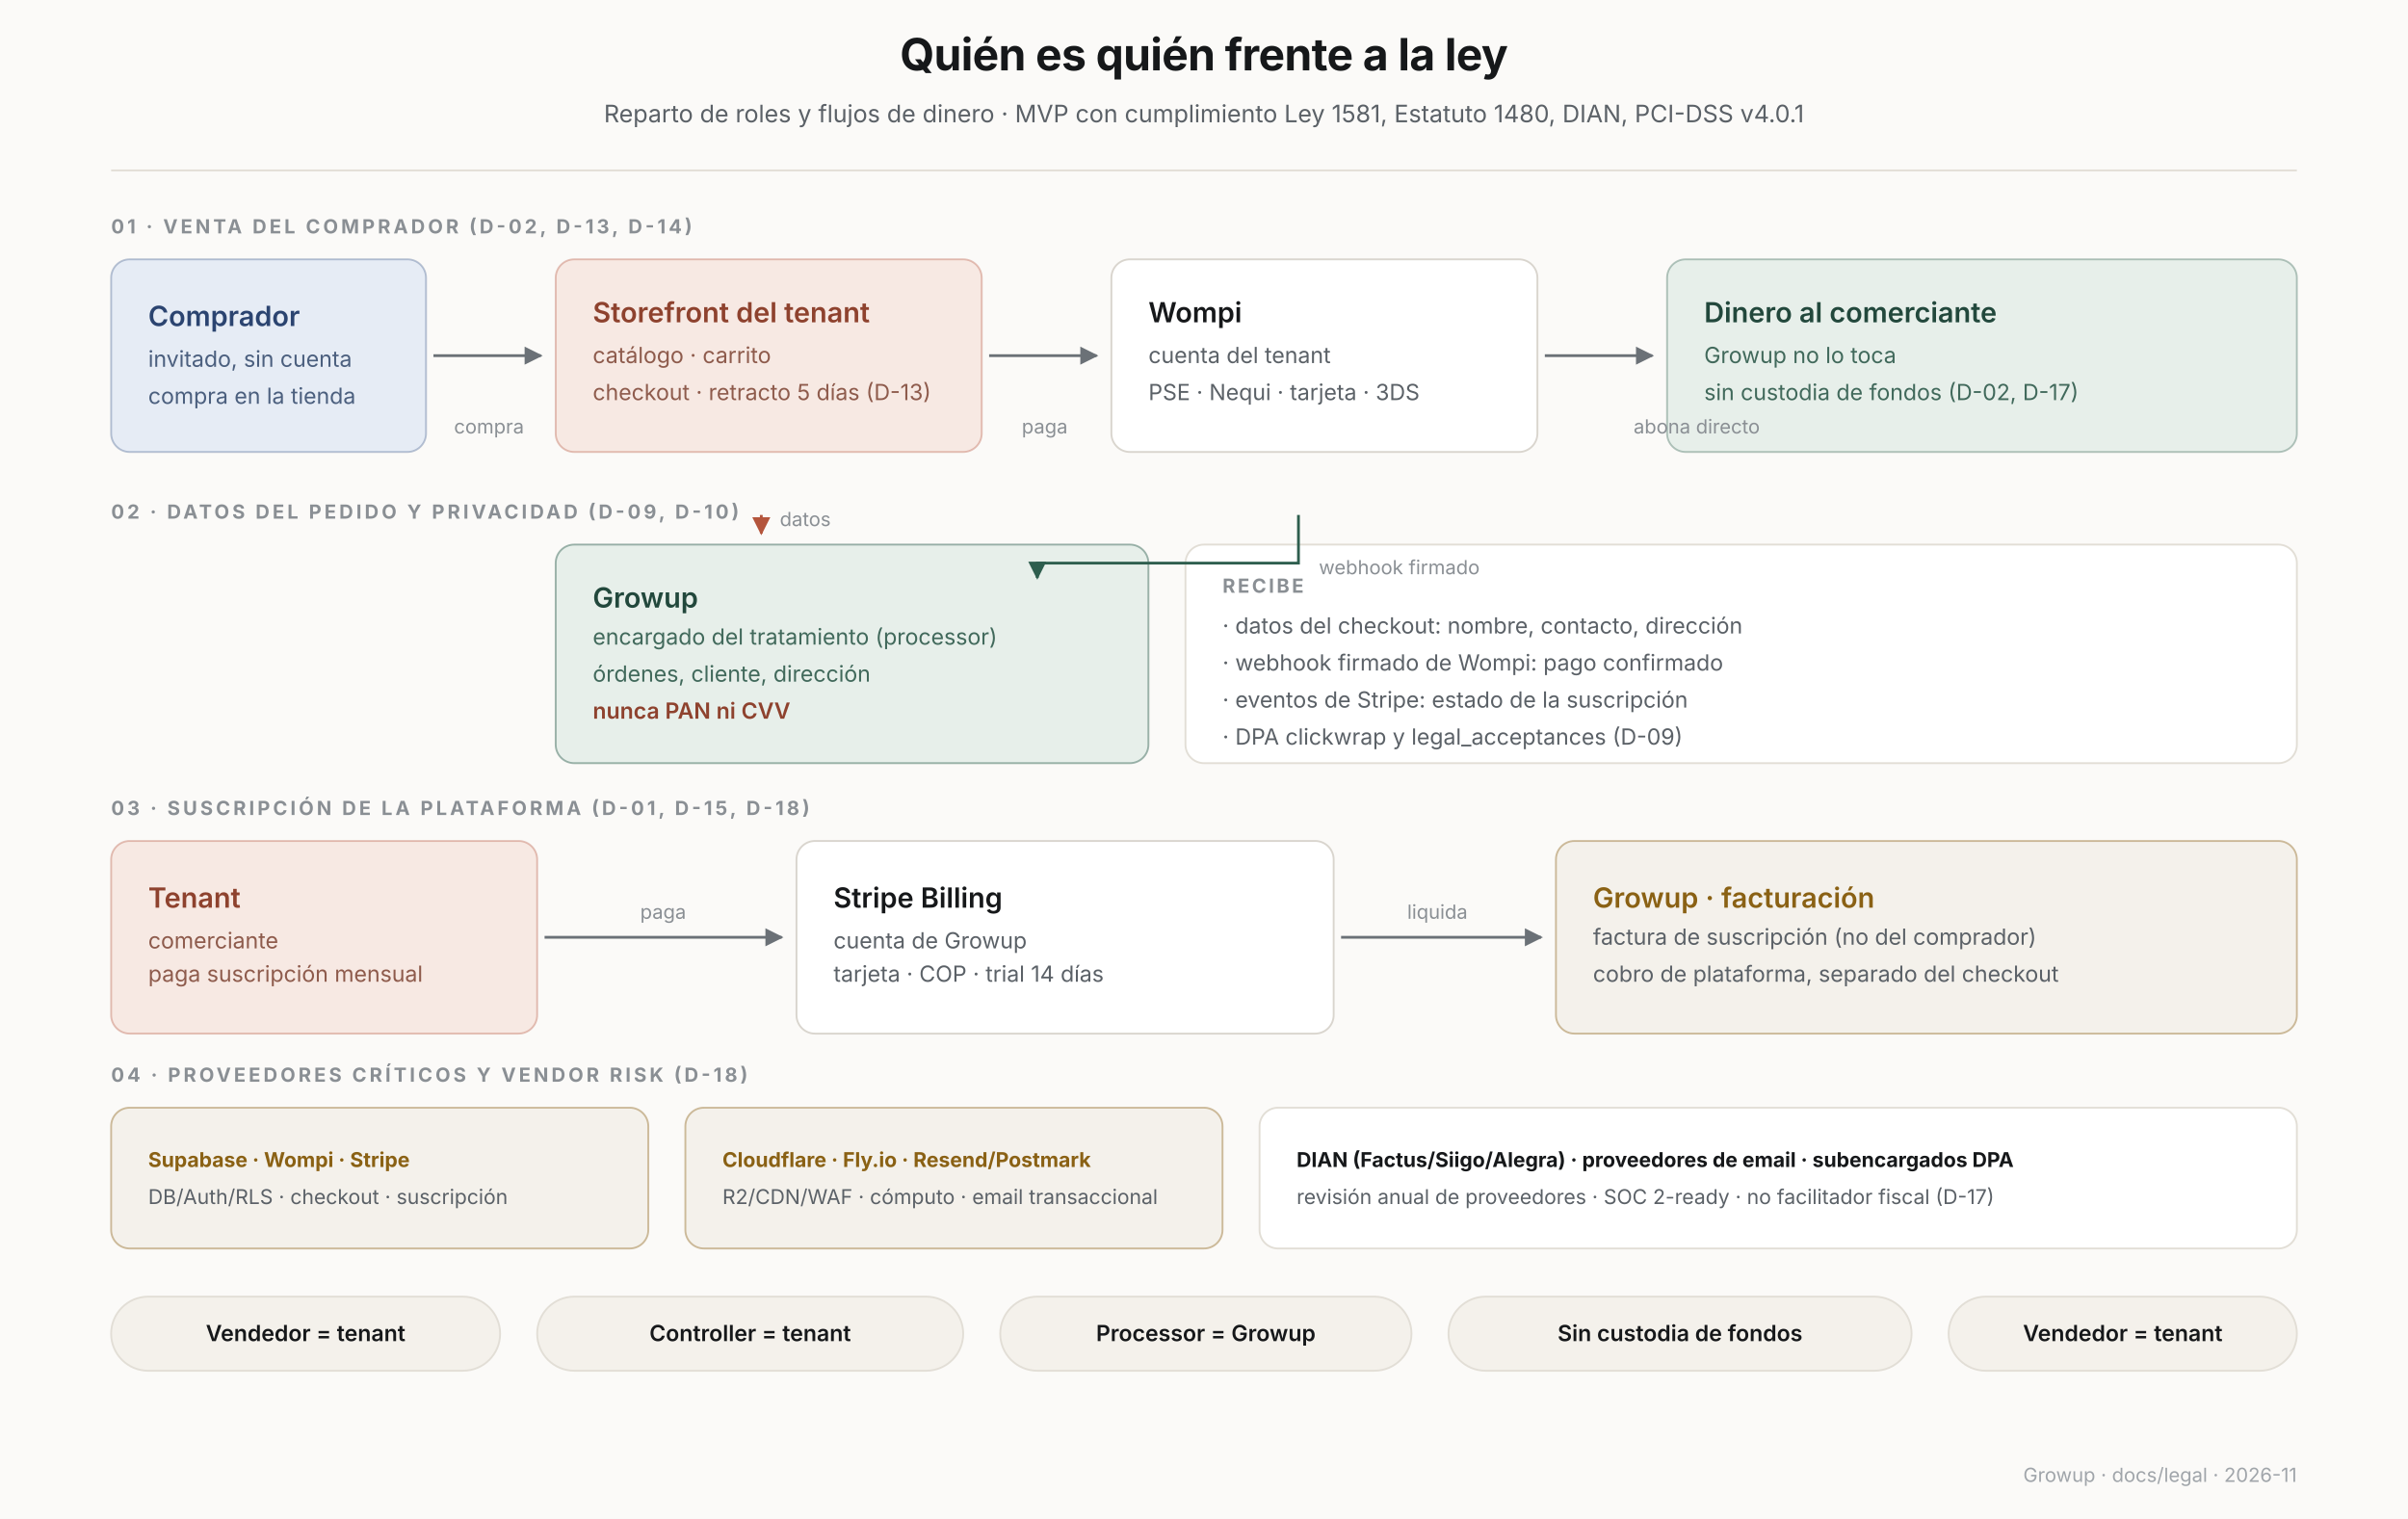
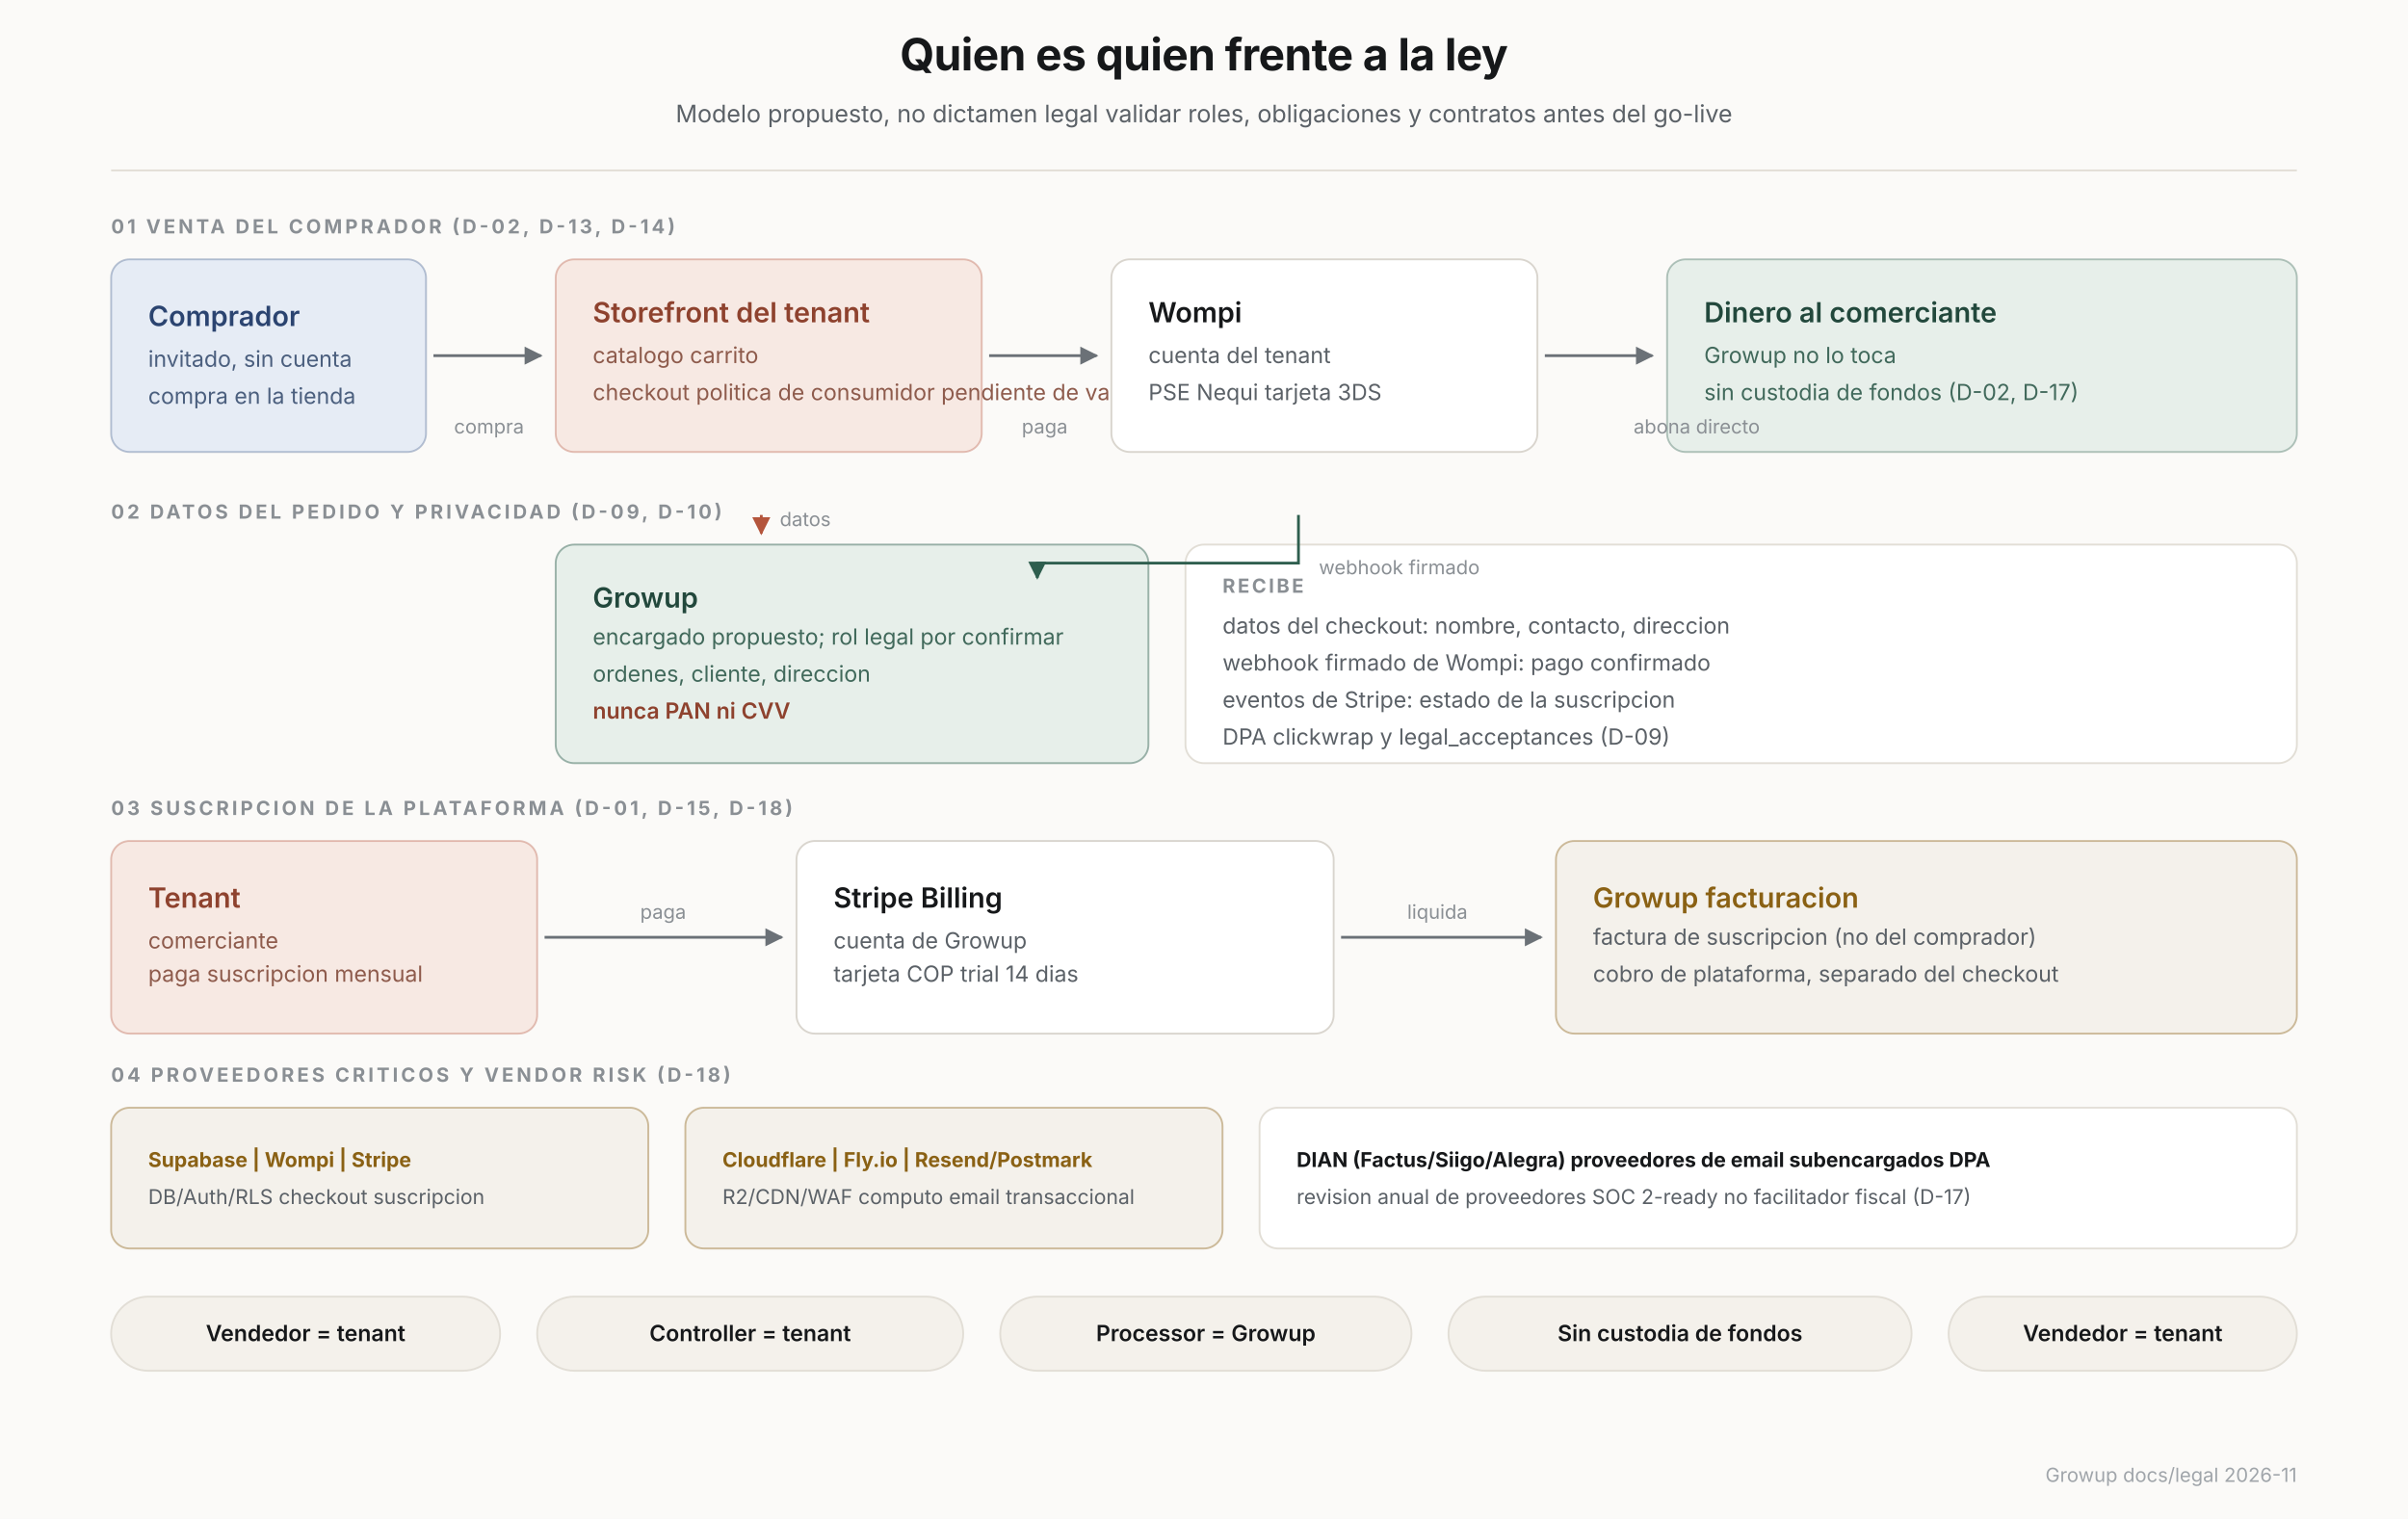
<svg xmlns="http://www.w3.org/2000/svg" viewBox="0 0 1300 820" width="1300" height="820" role="img" aria-labelledby="tRoles dRoles">
  <defs>
    <marker id="arrR" viewBox="0 0 10 10" refX="9" refY="5" markerWidth="6.5" markerHeight="6.5" orient="auto">
      <path d="M0,0 L10,5 L0,10 z" fill="#6B7177" />
    </marker>
    <marker id="arrRTenant" viewBox="0 0 10 10" refX="9" refY="5" markerWidth="6.5" markerHeight="6.5" orient="auto">
      <path d="M0,0 L10,5 L0,10 z" fill="#B4553C" />
    </marker>
    <marker id="arrRPlatform" viewBox="0 0 10 10" refX="9" refY="5" markerWidth="6.5" markerHeight="6.5" orient="auto">
      <path d="M0,0 L10,5 L0,10 z" fill="#2E5E4E" />
    </marker>
  </defs>
  <rect width="1300" height="820" fill="#FBFAF8" />
-   <text x="650" y="38" text-anchor="middle" font-family="Inter, 'Segoe UI', system-ui, nos" font-size="24" font-weight="700" fill="#16181A" letter-spacing="-0.3">Quién es quién frente a la ley</text>
-   <text x="650" y="66" text-anchor="middle" font-family="Inter, 'Segoe UI', system-ui, nos" font-size="13" fill="#5B6167">Reparto de roles y flujos de dinero · MVP con cumplimiento Ley 1581, Estatuto 1480, DIAN, PCI-DSS v4.0.1</text>
+   <text x="650" y="38" text-anchor="middle" font-family="Inter, 'Segoe UI', system-ui, sans-serif" font-size="24" font-weight="700" fill="#16181A" letter-spacing="-0.3">Quien es quien frente a la ley</text>
+   <text x="650" y="66" text-anchor="middle" font-family="Inter, 'Segoe UI', system-ui, sans-serif" font-size="13" fill="#5B6167">Modelo propuesto, no dictamen legal validar roles, obligaciones y contratos antes del go-live</text>
  <line x1="60" y1="92" x2="1240" y2="92" stroke="#E2DED6" stroke-width="1" />
-   <text x="60" y="126" font-family="Inter, 'Segoe UI', system-ui, nos" font-size="10.5" font-weight="700" letter-spacing="1.6" fill="#8A8F94">01 · VENTA DEL COMPRADOR (D-02, D-13, D-14)</text>
+   <text x="60" y="126" font-family="Inter, 'Segoe UI', system-ui, sans-serif" font-size="10.5" font-weight="700" letter-spacing="1.6" fill="#8A8F94">01 VENTA DEL COMPRADOR (D-02, D-13, D-14)</text>
  <rect x="60" y="140" width="170" height="104" rx="10" fill="#E6ECF5" stroke="#3C5A8A" stroke-opacity="0.35" />
-   <text x="80" y="176" font-family="Inter, 'Segoe UI', system-ui, nos" font-size="15" font-weight="600" fill="#2B4470">Comprador</text>
-   <text x="80" y="198" font-family="Inter, 'Segoe UI', system-ui, nos" font-size="12" fill="#4B5F7E">invitado, sin cuenta</text>
-   <text x="80" y="218" font-family="Inter, 'Segoe UI', system-ui, nos" font-size="12" fill="#4B5F7E">compra en la tienda</text>
+   <text x="80" y="176" font-family="Inter, 'Segoe UI', system-ui, sans-serif" font-size="15" font-weight="600" fill="#2B4470">Comprador</text>
+   <text x="80" y="198" font-family="Inter, 'Segoe UI', system-ui, sans-serif" font-size="12" fill="#4B5F7E">invitado, sin cuenta</text>
+   <text x="80" y="218" font-family="Inter, 'Segoe UI', system-ui, sans-serif" font-size="12" fill="#4B5F7E">compra en la tienda</text>
  <rect x="300" y="140" width="230" height="104" rx="10" fill="#F7E9E3" stroke="#B4553C" stroke-opacity="0.35" />
-   <text x="320" y="174" font-family="Inter, 'Segoe UI', system-ui, nos" font-size="15" font-weight="600" fill="#8E422E">Storefront del tenant</text>
-   <text x="320" y="196" font-family="Inter, 'Segoe UI', system-ui, nos" font-size="12" fill="#8E5B4C">catálogo · carrito</text>
-   <text x="320" y="216" font-family="Inter, 'Segoe UI', system-ui, nos" font-size="12" fill="#8E5B4C">checkout · retracto 5 días (D-13)</text>
+   <text x="320" y="174" font-family="Inter, 'Segoe UI', system-ui, sans-serif" font-size="15" font-weight="600" fill="#8E422E">Storefront del tenant</text>
+   <text x="320" y="196" font-family="Inter, 'Segoe UI', system-ui, sans-serif" font-size="12" fill="#8E5B4C">catalogo carrito</text>
+   <text x="320" y="216" font-family="Inter, 'Segoe UI', system-ui, sans-serif" font-size="12" fill="#8E5B4C">checkout politica de consumidor pendiente de validacion</text>
  <rect x="600" y="140" width="230" height="104" rx="10" fill="#FFFFFF" stroke="#D9D5CE" />
-   <text x="620" y="174" font-family="Inter, 'Segoe UI', system-ui, nos" font-size="15" font-weight="600" fill="#16181A">Wompi</text>
-   <text x="620" y="196" font-family="Inter, 'Segoe UI', system-ui, nos" font-size="12" fill="#5B6167">cuenta del tenant</text>
-   <text x="620" y="216" font-family="Inter, 'Segoe UI', system-ui, nos" font-size="12" fill="#5B6167">PSE · Nequi · tarjeta · 3DS</text>
+   <text x="620" y="174" font-family="Inter, 'Segoe UI', system-ui, sans-serif" font-size="15" font-weight="600" fill="#16181A">Wompi</text>
+   <text x="620" y="196" font-family="Inter, 'Segoe UI', system-ui, sans-serif" font-size="12" fill="#5B6167">cuenta del tenant</text>
+   <text x="620" y="216" font-family="Inter, 'Segoe UI', system-ui, sans-serif" font-size="12" fill="#5B6167">PSE Nequi tarjeta 3DS</text>
  <rect x="900" y="140" width="340" height="104" rx="10" fill="#E7EFEA" stroke="#2E5E4E" stroke-opacity="0.35" />
-   <text x="920" y="174" font-family="Inter, 'Segoe UI', system-ui, nos" font-size="15" font-weight="600" fill="#22483C">Dinero al comerciante</text>
-   <text x="920" y="196" font-family="Inter, 'Segoe UI', system-ui, nos" font-size="12" fill="#41695B">Growup no lo toca</text>
-   <text x="920" y="216" font-family="Inter, 'Segoe UI', system-ui, nos" font-size="12" fill="#41695B">sin custodia de fondos (D-02, D-17)</text>
+   <text x="920" y="174" font-family="Inter, 'Segoe UI', system-ui, sans-serif" font-size="15" font-weight="600" fill="#22483C">Dinero al comerciante</text>
+   <text x="920" y="196" font-family="Inter, 'Segoe UI', system-ui, sans-serif" font-size="12" fill="#41695B">Growup no lo toca</text>
+   <text x="920" y="216" font-family="Inter, 'Segoe UI', system-ui, sans-serif" font-size="12" fill="#41695B">sin custodia de fondos (D-02, D-17)</text>
  <line x1="234" y1="192" x2="292" y2="192" stroke="#6B7177" stroke-width="1.5" marker-end="url(#arrR)" />
  <line x1="534" y1="192" x2="592" y2="192" stroke="#6B7177" stroke-width="1.5" marker-end="url(#arrR)" />
  <line x1="834" y1="192" x2="892" y2="192" stroke="#6B7177" stroke-width="1.5" marker-end="url(#arrR)" />
-   <text x="264" y="234" text-anchor="middle" font-family="Inter, 'Segoe UI', system-ui, nos" font-size="10.5" fill="#8A8F94">compra</text>
-   <text x="564" y="234" text-anchor="middle" font-family="Inter, 'Segoe UI', system-ui, nos" font-size="10.5" fill="#8A8F94">paga</text>
-   <text x="916" y="234" text-anchor="middle" font-family="Inter, 'Segoe UI', system-ui, nos" font-size="10.5" fill="#8A8F94">abona directo</text>
-   <text x="60" y="280" font-family="Inter, 'Segoe UI', system-ui, nos" font-size="10.5" font-weight="700" letter-spacing="1.6" fill="#8A8F94">02 · DATOS DEL PEDIDO Y PRIVACIDAD (D-09, D-10)</text>
+   <text x="264" y="234" text-anchor="middle" font-family="Inter, 'Segoe UI', system-ui, sans-serif" font-size="10.5" fill="#8A8F94">compra</text>
+   <text x="564" y="234" text-anchor="middle" font-family="Inter, 'Segoe UI', system-ui, sans-serif" font-size="10.5" fill="#8A8F94">paga</text>
+   <text x="916" y="234" text-anchor="middle" font-family="Inter, 'Segoe UI', system-ui, sans-serif" font-size="10.5" fill="#8A8F94">abona directo</text>
+   <text x="60" y="280" font-family="Inter, 'Segoe UI', system-ui, sans-serif" font-size="10.5" font-weight="700" letter-spacing="1.6" fill="#8A8F94">02 DATOS DEL PEDIDO Y PRIVACIDAD (D-09, D-10)</text>
  <rect x="300" y="294" width="320" height="118" rx="10" fill="#E7EFEA" stroke="#2E5E4E" stroke-opacity="0.45" />
-   <text x="320" y="328" font-family="Inter, 'Segoe UI', system-ui, nos" font-size="15" font-weight="600" fill="#22483C">Growup</text>
-   <text x="320" y="348" font-family="Inter, 'Segoe UI', system-ui, nos" font-size="12" fill="#41695B">encargado del tratamiento (processor)</text>
-   <text x="320" y="368" font-family="Inter, 'Segoe UI', system-ui, nos" font-size="12" fill="#41695B">órdenes, cliente, dirección</text>
-   <text x="320" y="388" font-family="Inter, 'Segoe UI', system-ui, nos" font-size="12" font-weight="600" fill="#8E422E">nunca PAN ni CVV</text>
+   <text x="320" y="328" font-family="Inter, 'Segoe UI', system-ui, sans-serif" font-size="15" font-weight="600" fill="#22483C">Growup</text>
+   <text x="320" y="348" font-family="Inter, 'Segoe UI', system-ui, sans-serif" font-size="12" fill="#41695B">encargado propuesto; rol legal por confirmar</text>
+   <text x="320" y="368" font-family="Inter, 'Segoe UI', system-ui, sans-serif" font-size="12" fill="#41695B">ordenes, cliente, direccion</text>
+   <text x="320" y="388" font-family="Inter, 'Segoe UI', system-ui, sans-serif" font-size="12" font-weight="600" fill="#8E422E">nunca PAN ni CVV</text>
  <rect x="640" y="294" width="600" height="118" rx="10" fill="#FFFFFF" stroke="#E2DED6" />
-   <text x="660" y="320" font-family="Inter, 'Segoe UI', system-ui, nos" font-size="10.5" font-weight="700" letter-spacing="1.3" fill="#8A8F94">RECIBE</text>
-   <text x="660" y="342" font-family="Inter, 'Segoe UI', system-ui, nos" font-size="12" fill="#5B6167">· datos del checkout: nombre, contacto, dirección</text>
-   <text x="660" y="362" font-family="Inter, 'Segoe UI', system-ui, nos" font-size="12" fill="#5B6167">· webhook firmado de Wompi: pago confirmado</text>
-   <text x="660" y="382" font-family="Inter, 'Segoe UI', system-ui, nos" font-size="12" fill="#5B6167">· eventos de Stripe: estado de la suscripción</text>
-   <text x="660" y="402" font-family="Inter, 'Segoe UI', system-ui, nos" font-size="12" fill="#5B6167">· DPA clickwrap y legal_acceptances (D-09)</text>
+   <text x="660" y="320" font-family="Inter, 'Segoe UI', system-ui, sans-serif" font-size="10.5" font-weight="700" letter-spacing="1.3" fill="#8A8F94">RECIBE</text>
+   <text x="660" y="342" font-family="Inter, 'Segoe UI', system-ui, sans-serif" font-size="12" fill="#5B6167"> datos del checkout: nombre, contacto, direccion</text>
+   <text x="660" y="362" font-family="Inter, 'Segoe UI', system-ui, sans-serif" font-size="12" fill="#5B6167"> webhook firmado de Wompi: pago confirmado</text>
+   <text x="660" y="382" font-family="Inter, 'Segoe UI', system-ui, sans-serif" font-size="12" fill="#5B6167"> eventos de Stripe: estado de la suscripcion</text>
+   <text x="660" y="402" font-family="Inter, 'Segoe UI', system-ui, sans-serif" font-size="12" fill="#5B6167"> DPA clickwrap y legal_acceptances (D-09)</text>
  <line x1="411" y1="278" x2="411" y2="288" stroke="#B4553C" stroke-width="1.5" marker-end="url(#arrRTenant)" />
  <polyline points="701,278 701,304 560,304 560,312" fill="none" stroke="#2E5E4E" stroke-width="1.5" marker-end="url(#arrRPlatform)" />
-   <text x="421" y="284" font-family="Inter, 'Segoe UI', system-ui, nos" font-size="10.5" fill="#8A8F94">datos</text>
-   <text x="712" y="310" font-family="Inter, 'Segoe UI', system-ui, nos" font-size="10.5" fill="#8A8F94">webhook firmado</text>
-   <text x="60" y="440" font-family="Inter, 'Segoe UI', system-ui, nos" font-size="10.5" font-weight="700" letter-spacing="1.6" fill="#8A8F94">03 · SUSCRIPCIÓN DE LA PLATAFORMA (D-01, D-15, D-18)</text>
+   <text x="421" y="284" font-family="Inter, 'Segoe UI', system-ui, sans-serif" font-size="10.5" fill="#8A8F94">datos</text>
+   <text x="712" y="310" font-family="Inter, 'Segoe UI', system-ui, sans-serif" font-size="10.5" fill="#8A8F94">webhook firmado</text>
+   <text x="60" y="440" font-family="Inter, 'Segoe UI', system-ui, sans-serif" font-size="10.5" font-weight="700" letter-spacing="1.6" fill="#8A8F94">03 SUSCRIPCION DE LA PLATAFORMA (D-01, D-15, D-18)</text>
  <rect x="60" y="454" width="230" height="104" rx="10" fill="#F7E9E3" stroke="#B4553C" stroke-opacity="0.35" />
-   <text x="80" y="490" font-family="Inter, 'Segoe UI', system-ui, nos" font-size="15" font-weight="600" fill="#8E422E">Tenant</text>
-   <text x="80" y="512" font-family="Inter, 'Segoe UI', system-ui, nos" font-size="12" fill="#8E5B4C">comerciante</text>
-   <text x="80" y="530" font-family="Inter, 'Segoe UI', system-ui, nos" font-size="12" fill="#8E5B4C">paga suscripción mensual</text>
+   <text x="80" y="490" font-family="Inter, 'Segoe UI', system-ui, sans-serif" font-size="15" font-weight="600" fill="#8E422E">Tenant</text>
+   <text x="80" y="512" font-family="Inter, 'Segoe UI', system-ui, sans-serif" font-size="12" fill="#8E5B4C">comerciante</text>
+   <text x="80" y="530" font-family="Inter, 'Segoe UI', system-ui, sans-serif" font-size="12" fill="#8E5B4C">paga suscripcion mensual</text>
  <rect x="430" y="454" width="290" height="104" rx="10" fill="#FFFFFF" stroke="#D9D5CE" />
-   <text x="450" y="490" font-family="Inter, 'Segoe UI', system-ui, nos" font-size="15" font-weight="600" fill="#16181A">Stripe Billing</text>
-   <text x="450" y="512" font-family="Inter, 'Segoe UI', system-ui, nos" font-size="12" fill="#5B6167">cuenta de Growup</text>
-   <text x="450" y="530" font-family="Inter, 'Segoe UI', system-ui, nos" font-size="12" fill="#5B6167">tarjeta · COP · trial 14 días</text>
+   <text x="450" y="490" font-family="Inter, 'Segoe UI', system-ui, sans-serif" font-size="15" font-weight="600" fill="#16181A">Stripe Billing</text>
+   <text x="450" y="512" font-family="Inter, 'Segoe UI', system-ui, sans-serif" font-size="12" fill="#5B6167">cuenta de Growup</text>
+   <text x="450" y="530" font-family="Inter, 'Segoe UI', system-ui, sans-serif" font-size="12" fill="#5B6167">tarjeta COP trial 14 dias</text>
  <rect x="840" y="454" width="400" height="104" rx="10" fill="#F4F1EB" stroke="#8A6114" stroke-opacity="0.4" />
-   <text x="860" y="490" font-family="Inter, 'Segoe UI', system-ui, nos" font-size="15" font-weight="600" fill="#8A6114">Growup · facturación</text>
-   <text x="860" y="510" font-family="Inter, 'Segoe UI', system-ui, nos" font-size="12" fill="#5B6167">factura de suscripción (no del comprador)</text>
-   <text x="860" y="530" font-family="Inter, 'Segoe UI', system-ui, nos" font-size="12" fill="#5B6167">cobro de plataforma, separado del checkout</text>
+   <text x="860" y="490" font-family="Inter, 'Segoe UI', system-ui, sans-serif" font-size="15" font-weight="600" fill="#8A6114">Growup facturacion</text>
+   <text x="860" y="510" font-family="Inter, 'Segoe UI', system-ui, sans-serif" font-size="12" fill="#5B6167">factura de suscripcion (no del comprador)</text>
+   <text x="860" y="530" font-family="Inter, 'Segoe UI', system-ui, sans-serif" font-size="12" fill="#5B6167">cobro de plataforma, separado del checkout</text>
  <line x1="294" y1="506" x2="422" y2="506" stroke="#6B7177" stroke-width="1.5" marker-end="url(#arrR)" />
  <line x1="724" y1="506" x2="832" y2="506" stroke="#6B7177" stroke-width="1.5" marker-end="url(#arrR)" />
-   <text x="358" y="496" text-anchor="middle" font-family="Inter, 'Segoe UI', system-ui, nos" font-size="10.5" fill="#8A8F94">paga</text>
-   <text x="776" y="496" text-anchor="middle" font-family="Inter, 'Segoe UI', system-ui, nos" font-size="10.5" fill="#8A8F94">liquida</text>
-   <text x="60" y="584" font-family="Inter, 'Segoe UI', system-ui, nos" font-size="10.5" font-weight="700" letter-spacing="1.6" fill="#8A8F94">04 · PROVEEDORES CRÍTICOS Y VENDOR RISK (D-18)</text>
+   <text x="358" y="496" text-anchor="middle" font-family="Inter, 'Segoe UI', system-ui, sans-serif" font-size="10.5" fill="#8A8F94">paga</text>
+   <text x="776" y="496" text-anchor="middle" font-family="Inter, 'Segoe UI', system-ui, sans-serif" font-size="10.5" fill="#8A8F94">liquida</text>
+   <text x="60" y="584" font-family="Inter, 'Segoe UI', system-ui, sans-serif" font-size="10.5" font-weight="700" letter-spacing="1.6" fill="#8A8F94">04 PROVEEDORES CRITICOS Y VENDOR RISK (D-18)</text>
  <rect x="60" y="598" width="290" height="76" rx="10" fill="#F4F1EB" stroke="#8A6114" stroke-opacity="0.4" />
-   <text x="80" y="630" font-family="Inter, 'Segoe UI', system-ui, nos" font-size="11" font-weight="700" fill="#8A6114">Supabase · Wompi · Stripe</text>
-   <text x="80" y="650" font-family="Inter, 'Segoe UI', system-ui, nos" font-size="11" fill="#5B6167">DB/Auth/RLS · checkout · suscripción</text>
+   <text x="80" y="630" font-family="Inter, 'Segoe UI', system-ui, sans-serif" font-size="11" font-weight="700" fill="#8A6114">Supabase | Wompi | Stripe</text>
+   <text x="80" y="650" font-family="Inter, 'Segoe UI', system-ui, sans-serif" font-size="11" fill="#5B6167">DB/Auth/RLS checkout suscripcion</text>
  <rect x="370" y="598" width="290" height="76" rx="10" fill="#F4F1EB" stroke="#8A6114" stroke-opacity="0.4" />
-   <text x="390" y="630" font-family="Inter, 'Segoe UI', system-ui, nos" font-size="11" font-weight="700" fill="#8A6114">Cloudflare · Fly.io · Resend/Postmark</text>
-   <text x="390" y="650" font-family="Inter, 'Segoe UI', system-ui, nos" font-size="11" fill="#5B6167">R2/CDN/WAF · cómputo · email transaccional</text>
+   <text x="390" y="630" font-family="Inter, 'Segoe UI', system-ui, sans-serif" font-size="11" font-weight="700" fill="#8A6114">Cloudflare | Fly.io | Resend/Postmark</text>
+   <text x="390" y="650" font-family="Inter, 'Segoe UI', system-ui, sans-serif" font-size="11" fill="#5B6167">R2/CDN/WAF computo email transaccional</text>
  <rect x="680" y="598" width="560" height="76" rx="10" fill="#FFFFFF" stroke="#E2DED6" />
-   <text x="700" y="630" font-family="Inter, 'Segoe UI', system-ui, nos" font-size="11" font-weight="700" fill="#16181A">DIAN (Factus/Siigo/Alegra) · proveedores de email · subencargados DPA</text>
-   <text x="700" y="650" font-family="Inter, 'Segoe UI', system-ui, nos" font-size="11" fill="#5B6167">revisión anual de proveedores · SOC 2-ready · no facilitador fiscal (D-17)</text>
+   <text x="700" y="630" font-family="Inter, 'Segoe UI', system-ui, sans-serif" font-size="11" font-weight="700" fill="#16181A">DIAN (Factus/Siigo/Alegra) proveedores de email subencargados DPA</text>
+   <text x="700" y="650" font-family="Inter, 'Segoe UI', system-ui, sans-serif" font-size="11" fill="#5B6167">revision anual de proveedores SOC 2-ready no facilitador fiscal (D-17)</text>
  <rect x="60" y="700" width="210" height="40" rx="20" fill="#F4F1EB" stroke="#E2DED6" />
-   <text x="165" y="724" text-anchor="middle" font-family="Inter, 'Segoe UI', system-ui, nos" font-size="12" font-weight="600" fill="#16181A">Vendedor = tenant</text>
+   <text x="165" y="724" text-anchor="middle" font-family="Inter, 'Segoe UI', system-ui, sans-serif" font-size="12" font-weight="600" fill="#16181A">Vendedor = tenant</text>
  <rect x="290" y="700" width="230" height="40" rx="20" fill="#F4F1EB" stroke="#E2DED6" />
-   <text x="405" y="724" text-anchor="middle" font-family="Inter, 'Segoe UI', system-ui, nos" font-size="12" font-weight="600" fill="#16181A">Controller = tenant</text>
+   <text x="405" y="724" text-anchor="middle" font-family="Inter, 'Segoe UI', system-ui, sans-serif" font-size="12" font-weight="600" fill="#16181A">Controller = tenant</text>
  <rect x="540" y="700" width="222" height="40" rx="20" fill="#F4F1EB" stroke="#E2DED6" />
-   <text x="651" y="724" text-anchor="middle" font-family="Inter, 'Segoe UI', system-ui, nos" font-size="12" font-weight="600" fill="#16181A">Processor = Growup</text>
+   <text x="651" y="724" text-anchor="middle" font-family="Inter, 'Segoe UI', system-ui, sans-serif" font-size="12" font-weight="600" fill="#16181A">Processor = Growup</text>
  <rect x="782" y="700" width="250" height="40" rx="20" fill="#F4F1EB" stroke="#E2DED6" />
-   <text x="907" y="724" text-anchor="middle" font-family="Inter, 'Segoe UI', system-ui, nos" font-size="12" font-weight="600" fill="#16181A">Sin custodia de fondos</text>
+   <text x="907" y="724" text-anchor="middle" font-family="Inter, 'Segoe UI', system-ui, sans-serif" font-size="12" font-weight="600" fill="#16181A">Sin custodia de fondos</text>
  <rect x="1052" y="700" width="188" height="40" rx="20" fill="#F4F1EB" stroke="#E2DED6" />
-   <text x="1146" y="724" text-anchor="middle" font-family="Inter, 'Segoe UI', system-ui, nos" font-size="12" font-weight="600" fill="#16181A">Vendedor = tenant</text>
-   <text x="1240" y="800" text-anchor="end" font-family="Inter, 'Segoe UI', system-ui, nos" font-size="10.5" fill="#A0A5AA">Growup · docs/legal · 2026-11</text>
+   <text x="1146" y="724" text-anchor="middle" font-family="Inter, 'Segoe UI', system-ui, sans-serif" font-size="12" font-weight="600" fill="#16181A">Vendedor = tenant</text>
+   <text x="1240" y="800" text-anchor="end" font-family="Inter, 'Segoe UI', system-ui, sans-serif" font-size="10.5" fill="#A0A5AA">Growup docs/legal 2026-11</text>
</svg>
